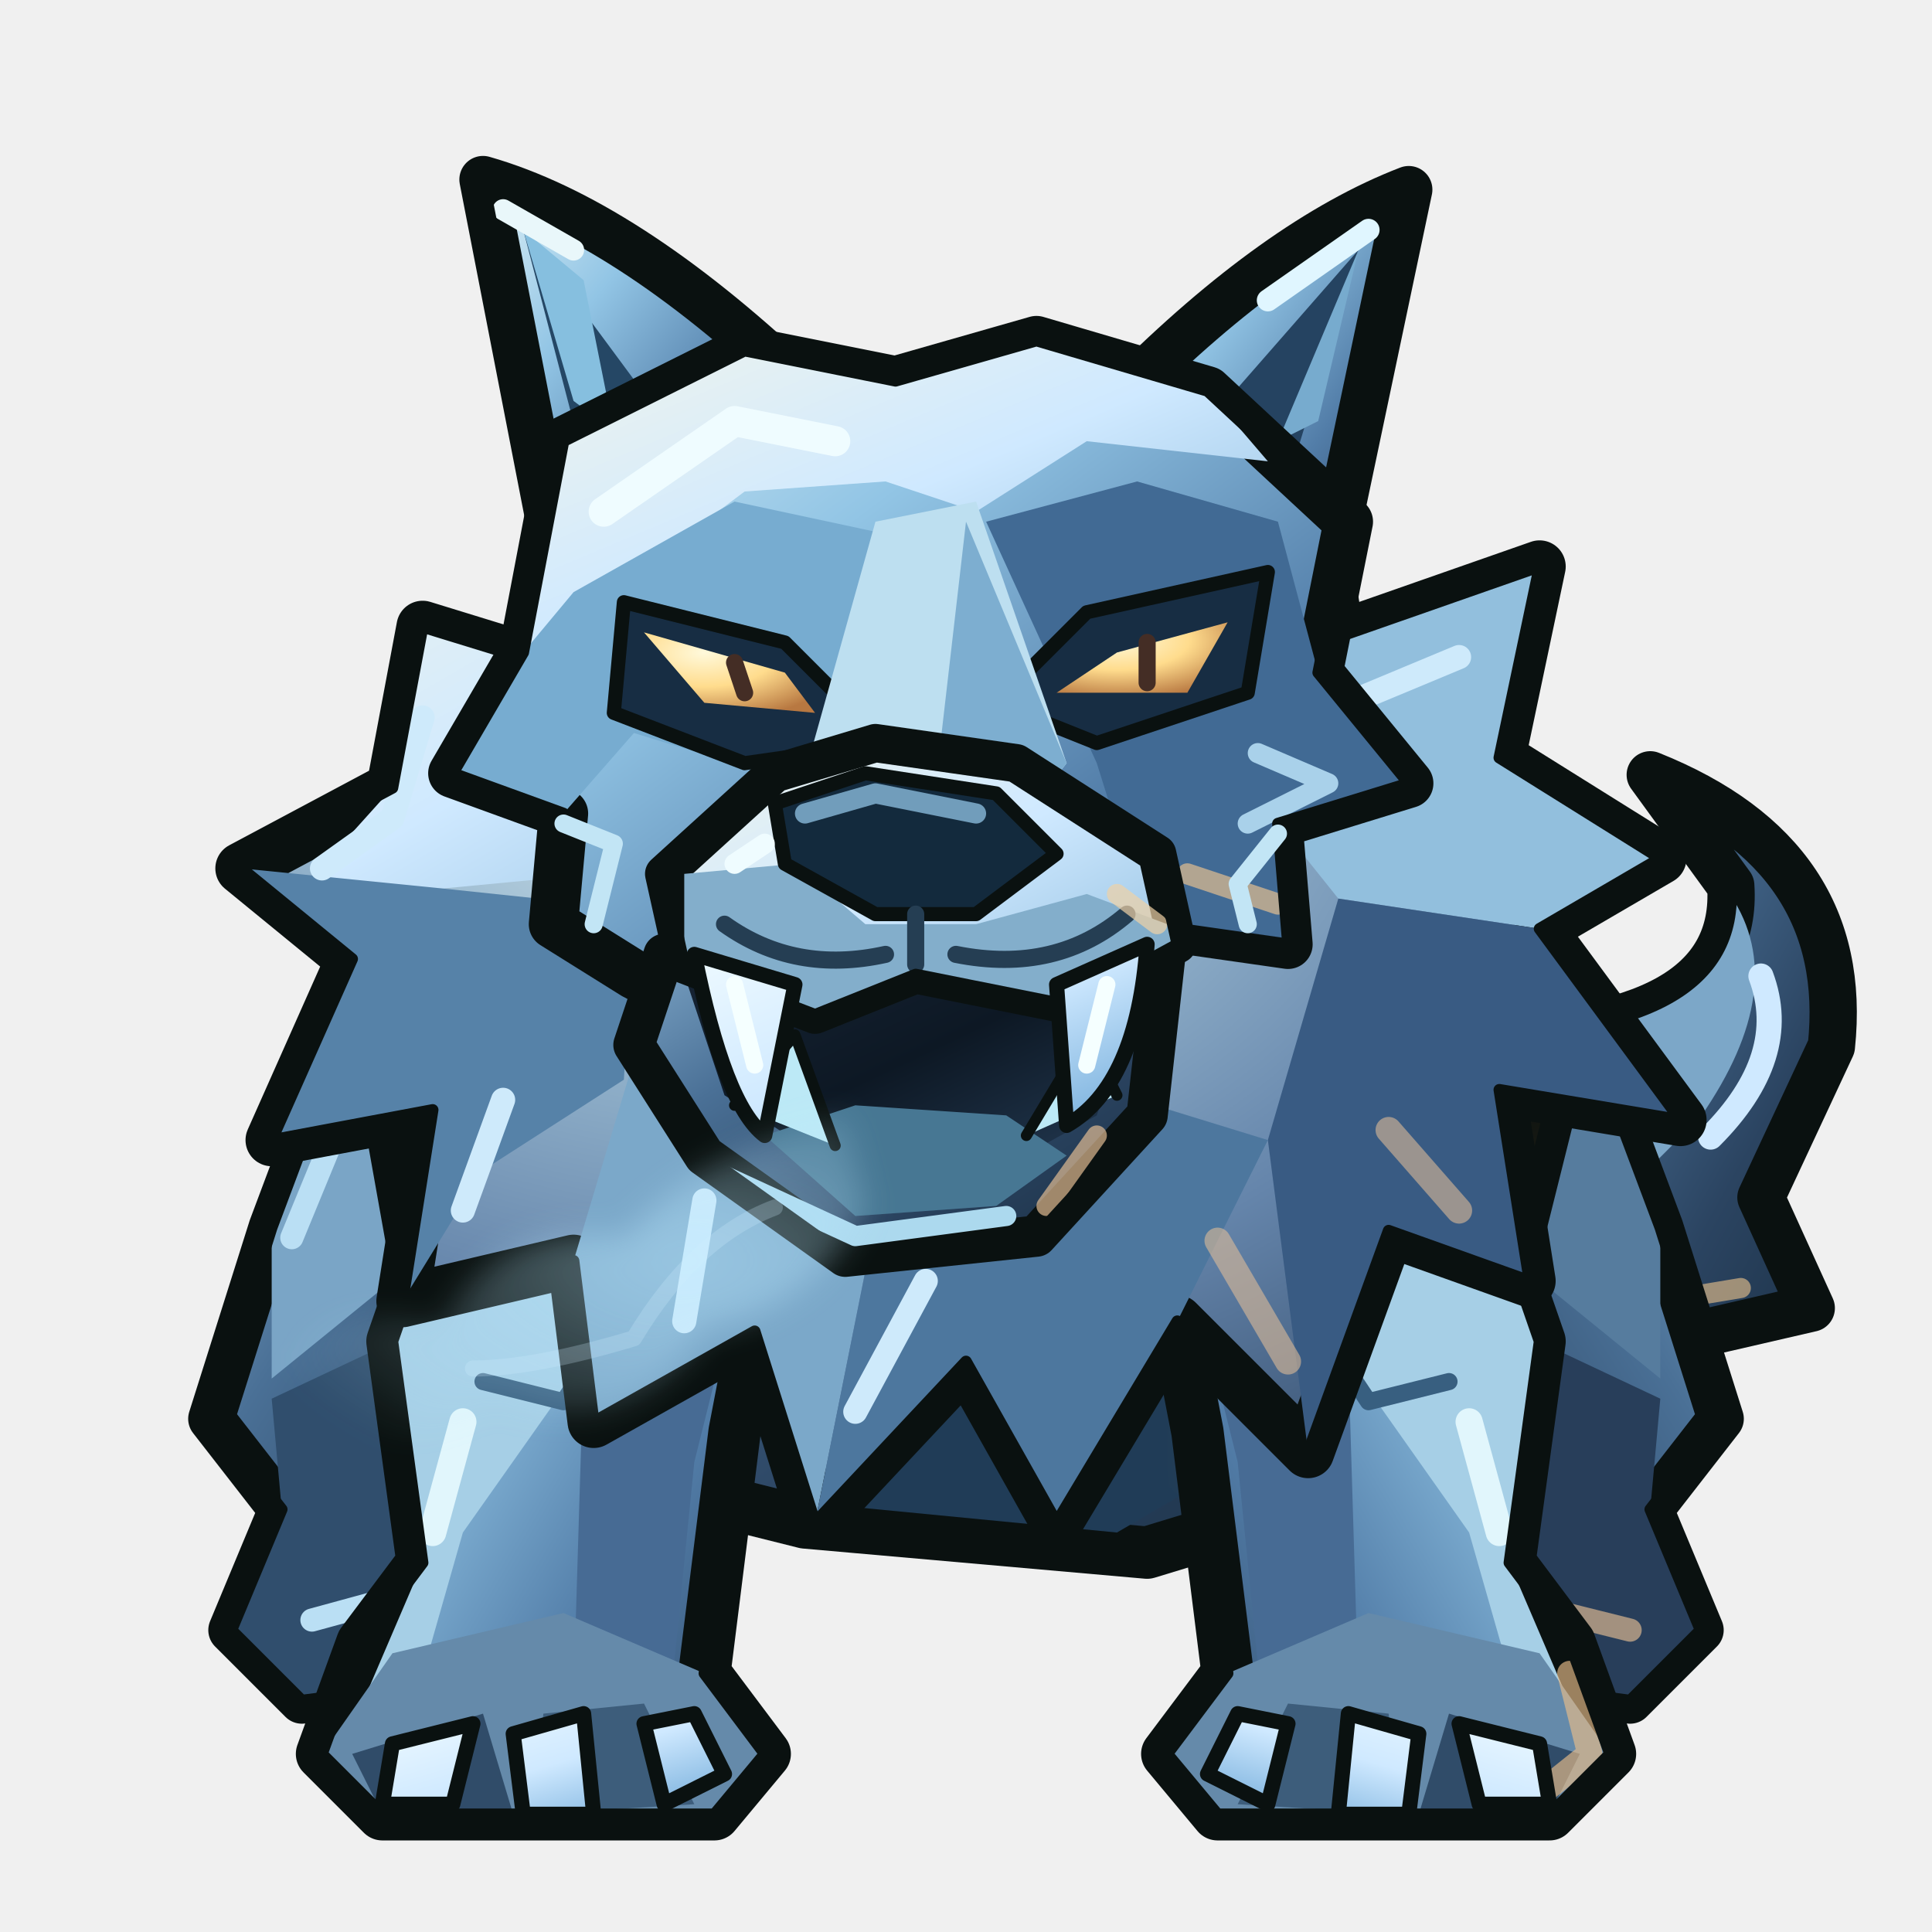
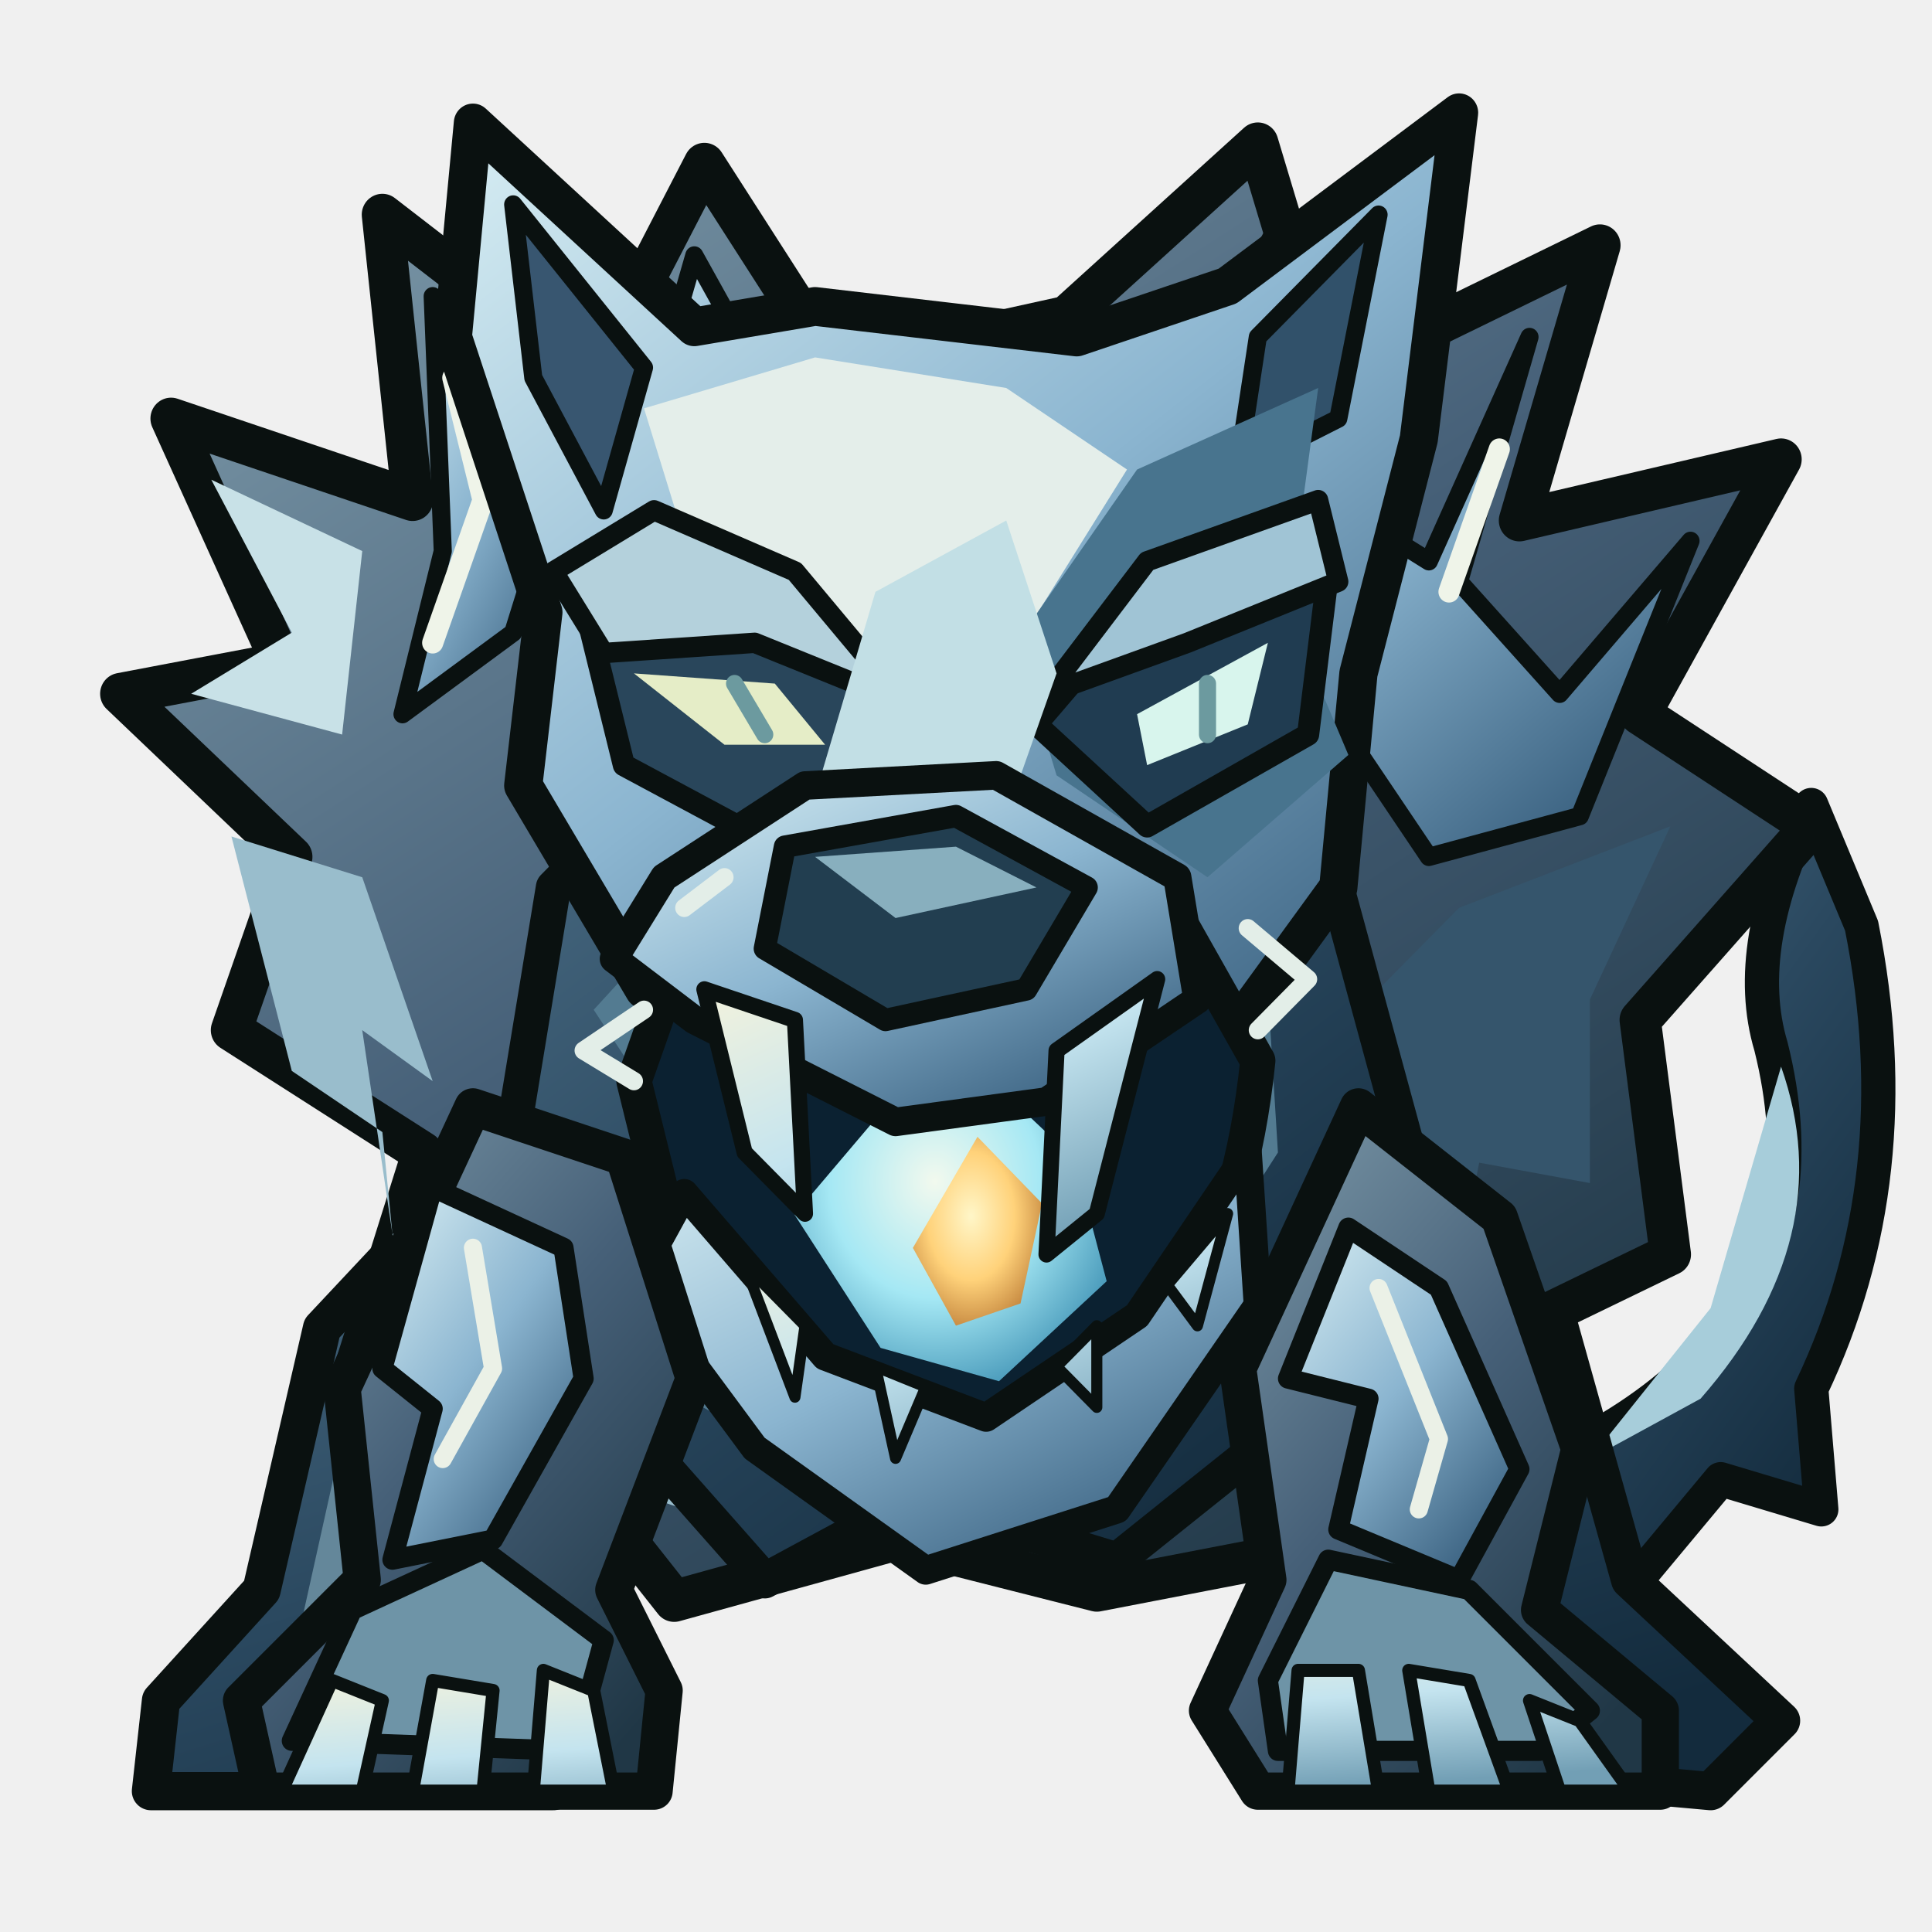
<svg xmlns="http://www.w3.org/2000/svg" viewBox="0 0 192 192" width="192" height="192">
  <defs>
-     <linearGradient id="boss-wintermaw-1-ice" x1="0" y1="0" x2="1" y2="1">
-       <stop offset="0" stop-color="#e0f2f7" />
-       <stop offset="0.333" stop-color="#92c5e5" />
-       <stop offset="0.667" stop-color="#527da8" />
-       <stop offset="1" stop-color="#2a415e" />
+     <linearGradient id="hl-wintermaw-1-ice" x1="0" y1="0" x2="0.75" y2="1">
+       <stop stop-color="#d9eff4" />
+       <stop offset=".52" stop-color="#8bb5d0" />
+       <stop offset="1" stop-color="#3a6180" />
    </linearGradient>
-     <linearGradient id="boss-wintermaw-1-deep-ice" x1="0" y1="0" x2="1" y2="1">
-       <stop offset="0" stop-color="#88b1d1" />
-       <stop offset="0.333" stop-color="#4a7096" />
-       <stop offset="0.667" stop-color="#2b4461" />
-       <stop offset="1" stop-color="#182d41" />
+     <linearGradient id="hl-wintermaw-1-fur" x1="0" y1="0" x2="0.75" y2="1">
+       <stop stop-color="#829fae" />
+       <stop offset=".52" stop-color="#466078" />
+       <stop offset="1" stop-color="#203746" />
    </linearGradient>
-     <radialGradient id="boss-wintermaw-1-fur" cx=".35" cy=".25" r=".85">
-       <stop offset="0" stop-color="#e1edf0" />
-       <stop offset="0.333" stop-color="#9bbbd1" />
-       <stop offset="0.667" stop-color="#6585ab" />
-       <stop offset="1" stop-color="#344d6c" />
+     <linearGradient id="hl-wintermaw-1-deep" x1="0" y1="0" x2="0.75" y2="1">
+       <stop stop-color="#4d6f87" />
+       <stop offset=".52" stop-color="#2a485f" />
+       <stop offset="1" stop-color="#132b3d" />
+     </linearGradient>
+     <linearGradient id="hl-wintermaw-1-tooth" x1="0" y1="0" x2="0.75" y2="1">
+       <stop stop-color="#f5f3dc" />
+       <stop offset=".52" stop-color="#c4e4ef" />
+       <stop offset="1" stop-color="#729fb5" />
+     </linearGradient>
+     <radialGradient id="hl-wintermaw-1-breath" cx=".45" cy=".42" r=".65">
+       <stop stop-color="#f2f9ee" />
+       <stop offset=".52" stop-color="#a5e8f4" />
+       <stop offset="1" stop-color="#4294b6" />
    </radialGradient>
-     <linearGradient id="boss-wintermaw-1-snow" x1="0" y1="0" x2="1" y2="1">
-       <stop offset="0" stop-color="#f0f4ec" />
-       <stop offset="0.5" stop-color="#cfe9ff" />
-       <stop offset="1" stop-color="#8ab9db" />
-     </linearGradient>
-     <linearGradient id="boss-wintermaw-1-maw" x1="0" y1="0" x2="1" y2="1">
-       <stop offset="0" stop-color="#172536" />
-       <stop offset="0.5" stop-color="#0d1824" />
-       <stop offset="1" stop-color="#253c56" />
-     </linearGradient>
-     <linearGradient id="boss-wintermaw-1-fang" x1="0" y1="0" x2="1" y2="1">
-       <stop offset="0" stop-color="#effaff" />
-       <stop offset="0.5" stop-color="#cfe9ff" />
-       <stop offset="1" stop-color="#6aa6d6" />
-     </linearGradient>
-     <radialGradient id="boss-wintermaw-1-eye" cx=".35" cy=".25" r=".85">
-       <stop offset="0" stop-color="#fff9db" />
-       <stop offset="0.5" stop-color="#ffdc8d" />
-       <stop offset="1" stop-color="#b87841" />
+     <radialGradient id="hl-wintermaw-1-light" cx=".45" cy=".42" r=".65">
+       <stop stop-color="#fff6c8" />
+       <stop offset=".52" stop-color="#ffd27a" />
+       <stop offset="1" stop-color="#bd7d37" />
    </radialGradient>
-     <radialGradient id="boss-wintermaw-1-lamp" cx=".8" cy=".8" r=".65">
-       <stop stop-color="#ffb547" stop-opacity=".3" />
-       <stop offset="1" stop-color="#ffb547" stop-opacity="0" />
-     </radialGradient>
-     <radialGradient id="boss-wintermaw-1-breath" cx=".7" cy=".45" r=".75">
-       <stop stop-color="#bceaff" stop-opacity=".44" />
-       <stop offset="1" stop-color="#bceaff" stop-opacity="0" />
-     </radialGradient>
-     <filter id="boss-wintermaw-1-mist" x="-32" y="-32" width="256" height="256" filterUnits="userSpaceOnUse">
-       <feGaussianBlur stdDeviation="1.5" />
-     </filter>
-     <clipPath id="boss-wintermaw-1-clip-0">
-       <path d="M145 103 Q173 103 172 88 L164 77 Q184 85 182 104 L175 119 L180 130 L167 133 L160 144 L145 137 L145 124Z" fill="#fff" />
-     </clipPath>
-     <clipPath id="boss-wintermaw-1-clip-1">
-       <path d="M27 122 L36 98 L61 98 L66 130 L59 153 L53 166 L30 169 L23 162 L28 150 L21 141Z" fill="#fff" />
-     </clipPath>
-     <clipPath id="boss-wintermaw-1-clip-2">
-       <path d="M27 122 L36 98 L61 98 L66 130 L59 153 L53 166 L30 169 L23 162 L28 150 L21 141Z" fill="#fff" />
-     </clipPath>
-     <clipPath id="boss-wintermaw-1-clip-3">
-       <path d="M37 100 L41 83 L59 73 L73 67 L103 65 L126 70 L146 83 L155 105 L149 129 L137 146 L114 153 L80 150 L56 144 L42 128Z" fill="#fff" />
-     </clipPath>
-     <clipPath id="boss-wintermaw-1-clip-4">
-       <path d="M48 107 L66 101 L78 116 L73 142 L70 166 L76 174 L71 180 L38 180 L32 174 L36 163 L42 155 L39 133Z" fill="#fff" />
-     </clipPath>
-     <clipPath id="boss-wintermaw-1-clip-5">
-       <path d="M48 107 L66 101 L78 116 L73 142 L70 166 L76 174 L71 180 L38 180 L32 174 L36 163 L42 155 L39 133Z" fill="#fff" />
-     </clipPath>
-     <clipPath id="boss-wintermaw-1-clip-6">
-       <path d="M42 61 L55 65 L58 47 L76 58 L91 48 L111 54 L130 43 L133 62 L153 55 L149 74 L165 84 L153 91 L167 110 L149 107 L152 126 L138 121 L130 143 L117 130 L105 150 L96 134 L81 150 L75 131 L59 140 L57 124 L40 128 L43 109 L27 112 L35 94 L24 85 L39 77Z" fill="#fff" />
-     </clipPath>
-     <clipPath id="boss-wintermaw-1-clip-7">
-       <path d="M55 53 L48 17 Q62 21 79 37 L75 55Z" fill="#fff" />
-     </clipPath>
-     <clipPath id="boss-wintermaw-1-clip-8">
-       <path d="M112 38 Q127 23 140 18 L132 56 L114 53Z" fill="#fff" />
-     </clipPath>
-     <clipPath id="boss-wintermaw-1-clip-9">
-       <path d="M56 43 L74 34 L89 37 L103 33 L120 38 L134 51 L131 66 L140 77 L127 81 L128 93 L114 91 L108 103 L78 104 L63 96 L55 91 L56 80 L45 76 L52 64Z" fill="#fff" />
-     </clipPath>
-     <clipPath id="boss-wintermaw-1-clip-10">
-       <path d="M66 92 Q86 85 116 90 L114 108 L103 120 L84 122 L70 112 L63 101Z" fill="#fff" />
-     </clipPath>
-     <clipPath id="boss-wintermaw-1-clip-11">
-       <path d="M77 76 L87 73 L101 75 L115 84 L117 93 L106 99 L91 96 L81 100 L68 95 L66 86Z" fill="#fff" />
-     </clipPath>
  </defs>
-   <g transform="rotate(0 96 150)">
-     <path d="M145 103 Q173 103 172 88 L164 77 Q184 85 182 104 L175 119 L180 130 L167 133 L160 144 L145 137 L145 124Z" fill="url(#boss-wintermaw-1-deep-ice)" stroke="#0a1110" stroke-width="4.7" stroke-linejoin="round" stroke-linecap="round" />
-     <g clip-path="url(#boss-wintermaw-1-clip-0)">
-       <path d="M172 89 Q178 98 169 111 L162 118 L166 126 L157 130 L151 123 L151 112Z" fill="#7ca7c8" />
-       <path d="M175 97 Q178 105 170 113" fill="none" stroke="#cfe9ff" stroke-width="2.5" stroke-linejoin="round" stroke-linecap="round" />
-       <path d="M173 128 L167 129 L161 139" fill="none" stroke="#e1bb89" stroke-width="2" stroke-linejoin="round" stroke-linecap="round" opacity=".65" />
+   <g stroke-linejoin="round" stroke-linecap="round">
+     <g transform="rotate(0 151 139)">
+       <path d="M144 149 Q184 136 176 104 Q173 94 180 80 L185 92 Q190 117 180 138 L181 150 171 147 161 159Z" fill="url(#hl-wintermaw-1-deep)" stroke="#0a1110" stroke-width="3.4" />
+       <path d="M177 106 Q183 123 169 139 L158 145 170 130Z" fill="#a7cdda" stroke="none" stroke-width="3" />
    </g>
-     <path d="M145 103 Q173 103 172 88 L164 77 Q184 85 182 104 L175 119 L180 130 L167 133 L160 144 L145 137 L145 124Z" fill="none" stroke="#0a1110" stroke-width="1.15" stroke-linejoin="round" stroke-linecap="round" />
-     <path d="M27 122 L36 98 L61 98 L66 130 L59 153 L53 166 L30 169 L23 162 L28 150 L21 141Z" fill="url(#boss-wintermaw-1-deep-ice)" stroke="#0a1110" stroke-width="4.6" stroke-linejoin="round" stroke-linecap="round" />
-     <g clip-path="url(#boss-wintermaw-1-clip-1)">
-       <path d="M27 122 L36 101 L48 104 L43 124 L27 137Z" fill="#7aa5c6" />
-       <path d="M27 139 L44 131 L58 140 L50 156 L53 166 L30 169 L23 162 L28 150Z" fill="#304e6d" />
-       <path d="M29 123 L36 106 M31 161 L42 158" fill="none" stroke="#badff4" stroke-width="2.3" stroke-linejoin="round" stroke-linecap="round" />
+     <path d="M47 116 32 132 26 158 16 169 15 178 55 178 61 167 60 140 126 137 136 161 137 175 170 178 177 171 162 157 155 132 141 112Z" fill="url(#hl-wintermaw-1-deep)" stroke="#0a1110" stroke-width="3.8" />
+     <path d="M34 143 44 132 48 148 41 167 24 174 30 161Z" fill="#64879a" stroke="none" stroke-width="3" />
+     <path d="M142 144 149 146 154 163 166 173 145 170Z" fill="#607f91" stroke="none" stroke-width="3" />
+     <g transform="translate(96 151) scale(1 1.013) translate(-96 -151)">
+       <path d="M42 115 23 103 29 86 12 70 28 67 17 43 41 51 38 23 59 39 70 18 83 38 106 33 125 16 132 39 159 26 151 53 177 47 163 72 180 83 163 102 166 125 143 136 130 154 109 158 89 153 67 159 51 139 35 137Z" fill="url(#hl-wintermaw-1-fur)" stroke="#0a1110" stroke-width="4.1" />
+       <path d="M21 49 36 56 34 74 19 70 29 64Z" fill="#c8e1e7" stroke="none" stroke-width="3" />
+       <path d="M43 31 57 45 51 64 40 72 44 56Z" fill="url(#hl-wintermaw-1-ice)" stroke="#0a1110" stroke-width="1.8" />
+       <path d="M69 27 78 43 73 58 62 51Z" fill="url(#hl-wintermaw-1-ice)" stroke="#0a1110" stroke-width="1.8" />
+       <path d="M127 24 129 49 142 57 152 35 145 59 155 70 168 55 157 82 142 86 127 64 113 50Z" fill="url(#hl-wintermaw-1-ice)" stroke="#0a1110" stroke-width="1.8" />
+       <path d="M23 84 36 88 43 108 36 103 39 123 54 116 65 140 79 143 74 152 59 147 50 131 40 133 38 113 29 107Z" fill="#99bdcc" stroke="none" stroke-width="3" />
+       <path d="M145 91 166 83 158 100 158 118 147 116 143 136 131 145 124 140 134 121 129 107Z" fill="#35556c" stroke="none" stroke-width="3" />
+       <path d="M45 39 48 51 43 65M70 33 68 48M129 33 126 47M149 46 144 60" fill="none" stroke="#eff4e9" stroke-width="2.1" />
+       <path d="M55 89 73 71 107 69 132 86 140 115 130 140 111 155 91 149 76 157 59 138 51 113Z" fill="url(#hl-wintermaw-1-deep)" stroke="#0a1110" stroke-width="3.5" />
+       <path d="M59 101 71 119 68 139 81 146 86 136 98 143 114 135 127 115 126 99 117 89 72 87Z" fill="#537b91" stroke="none" stroke-width="3" />
+       <path d="M54 62 45 35 47 14 69 34 81 32 107 35 122 30 145 13 141 45 135 68 133 89 119 108 87 116 64 99 52 79Z" fill="url(#hl-wintermaw-1-ice)" stroke="#0a1110" stroke-width="3.8" />
+       <path d="M51 22 64 38 60 52 53 39Z" fill="#385670" stroke="#0a1110" stroke-width="1.8" />
+       <path d="M137 23 133 43 123 48 125 35Z" fill="#31516a" stroke="#0a1110" stroke-width="1.8" />
+       <path d="M64 42 81 37 100 40 112 48 100 67 81 66 69 58Z" fill="#e4eeea" stroke="none" stroke-width="3" />
+       <path d="M113 48 131 40 128 62 134 76 120 88 105 78 101 65Z" fill="#48748e" stroke="none" stroke-width="3" />
+       <path d="M58 61 78 59 91 76 79 86 62 77Z" fill="#29465b" stroke="#0a1110" stroke-width="2.2" />
+       <path d="M103 73 116 58 132 58 130 74 114 83Z" fill="#203c51" stroke="#0a1110" stroke-width="2.2" />
+       <path d="M63 68 77 69 82 75 72 75Z" fill="#e5edc7" stroke="none" stroke-width="3" />
+       <path d="M113 72 126 65 124 73 114 77Z" fill="#d8f5ed" stroke="none" stroke-width="3" />
+       <path d="M73 69 76 74M120 69 120 74" fill="none" stroke="#6c9a9f" stroke-width="1.7" />
+       <path d="M55 58 65 52 79 58 90 71 75 65 60 66Z" fill="#b4d1dc" stroke="#0a1110" stroke-width="2" />
+       <path d="M104 70 114 57 131 51 133 59 118 65Z" fill="#a0c4d5" stroke="#0a1110" stroke-width="2" />
+       <path d="M87 60 100 53 105 68 100 82 87 87 81 80Z" fill="#c2dfe5" stroke="none" stroke-width="3" />
+       <path d="M68 94 91 85 117 92 125 106 Q122 135 102 145 L86 145 67 124 63 108Z" fill="#0b2131" stroke="#0a1110" stroke-width="3.5" />
+       <g transform="translate(95 120) scale(1.07 1.09) translate(-95 -120)">
+         <path d="M94 105 106 116 109 127 99 136 88 133 80 121Z" fill="url(#hl-wintermaw-1-breath)" stroke="none" stroke-width="3" />
+         <path d="M97 114 103 120 101 129 95 131 91 124Z" fill="url(#hl-wintermaw-1-light)" stroke="none" stroke-width="3" />
+       </g>
+       <path d="M68 119 82 135 98 141 113 131 124 115 125 130 111 150 92 156 75 144 63 128Z" fill="url(#hl-wintermaw-1-ice)" stroke="#0a1110" stroke-width="2.8" />
+       <path d="M74 126 80 132 79 139ZM87 136 92 138 89 145ZM105 136 109 132 109 140ZM116 128 122 121 119 132Z" fill="url(#hl-wintermaw-1-tooth)" stroke="#0a1110" stroke-width="1.1" />
+       <path d="M66 88 80 79 99 78 117 88 119 100 104 110 89 112 69 102 61 96Z" fill="url(#hl-wintermaw-1-ice)" stroke="#0a1110" stroke-width="2.8" />
+       <path d="M78 85 95 82 108 89 102 99 88 102 76 95Z" fill="#223e50" stroke="#0a1110" stroke-width="2.2" />
+       <path d="M81 86 95 85 103 89 89 92Z" fill="#88afbe" stroke="none" stroke-width="3" />
+       <path d="M70 99 79 102 80 121 74 115ZM105 105 115 98 109 121 104 125Z" fill="url(#hl-wintermaw-1-tooth)" stroke="#0a1110" stroke-width="1.6" />
+       <path d="M68 91 72 88M64 101 58 105 63 108M124 93 130 98 125 103" fill="none" stroke="#e3eee8" stroke-width="1.8" />
    </g>
-     <path d="M27 122 L36 98 L61 98 L66 130 L59 153 L53 166 L30 169 L23 162 L28 150 L21 141Z" fill="none" stroke="#0a1110" stroke-width="1.15" stroke-linejoin="round" stroke-linecap="round" />
-     <g transform="translate(192 0) scale(-1 1)">
-       <path d="M27 122 L36 98 L61 98 L66 130 L59 153 L53 166 L30 169 L23 162 L28 150 L21 141Z" fill="url(#boss-wintermaw-1-deep-ice)" stroke="#0a1110" stroke-width="4.6" stroke-linejoin="round" stroke-linecap="round" />
-       <g clip-path="url(#boss-wintermaw-1-clip-2)">
-         <path d="M27 122 L36 101 L48 104 L43 124 L27 137Z" fill="#567c9e" />
-         <path d="M27 139 L44 131 L58 140 L50 156 L53 166 L30 169 L23 162 L28 150Z" fill="#283e5a" />
-         <path d="M30 162 L42 159" fill="none" stroke="#d7b58e" stroke-width="2.3" stroke-linejoin="round" stroke-linecap="round" opacity=".7" />
-       </g>
-       <path d="M27 122 L36 98 L61 98 L66 130 L59 153 L53 166 L30 169 L23 162 L28 150 L21 141Z" fill="none" stroke="#0a1110" stroke-width="1.15" stroke-linejoin="round" stroke-linecap="round" />
-     </g>
+     <path d="M47 110 62 115 69 137 61 158 66 168 65 178 26 178 24 169 36 157 34 138Z" fill="url(#hl-wintermaw-1-fur)" stroke="#0a1110" stroke-width="3.7" />
+     <path d="M135 110 149 121 157 144 153 160 165 170 165 178 125 178 120 170 126 157 123 136Z" fill="url(#hl-wintermaw-1-fur)" stroke="#0a1110" stroke-width="3.7" />
+     <path d="M43 118 56 124 58 137 49 153 39 155 43 140 38 136Z" fill="url(#hl-wintermaw-1-ice)" stroke="#0a1110" stroke-width="2" />
+     <path d="M134 122 143 128 151 146 145 157 133 152 136 139 128 137Z" fill="url(#hl-wintermaw-1-ice)" stroke="#0a1110" stroke-width="2" />
+     <path d="M35 160 48 154 60 163 57 174 29 173Z" fill="#6e94a7" stroke="#0a1110" stroke-width="2" />
+     <path d="M132 155 146 158 158 170 153 174 127 174 126 167Z" fill="#6e94a7" stroke="#0a1110" stroke-width="2" />
+     <path d="M33 167 38 169 36 178 28 178ZM43 167 49 168 48 178 41 178ZM54 166 59 168 61 178 53 178ZM129 166 135 166 137 178 128 178ZM140 166 146 167 150 178 142 178ZM152 169 157 171 162 178 155 178Z" fill="url(#hl-wintermaw-1-tooth)" stroke="#0a1110" stroke-width="1.3" />
+     <path d="M47 124 49 136 44 145M137 128 143 143 141 150" fill="none" stroke="#ebf1e7" stroke-width="1.8" />
  </g>
-   <g transform="translate(0 1.3) rotate(0 96 148)">
-     <path d="M37 100 L41 83 L59 73 L73 67 L103 65 L126 70 L146 83 L155 105 L149 129 L137 146 L114 153 L80 150 L56 144 L42 128Z" fill="url(#boss-wintermaw-1-deep-ice)" stroke="#0a1110" stroke-width="5.2" stroke-linejoin="round" stroke-linecap="round" />
-     <g clip-path="url(#boss-wintermaw-1-clip-3)">
-       <path d="M43 92 Q63 68 94 71 L121 77 L132 92 L117 107 L80 109 L54 100Z" fill="#8eb8d5" />
-       <path d="M49 103 L72 114 L75 137 L57 143 L42 128Z" fill="#456a90" />
-       <path d="M87 112 L109 108 L127 115 L123 144 L111 151 L80 148Z" fill="#203c57" />
-       <path d="M45 93 L59 81 L75 75" fill="none" stroke="#d2effb" stroke-width="3.3" stroke-linejoin="round" stroke-linecap="round" />
-       <path d="M147 112 L142 131 L130 143" fill="none" stroke="#e6bd8c" stroke-width="3" stroke-linejoin="round" stroke-linecap="round" opacity=".65" />
-       <ellipse cx="138" cy="126" rx="32" ry="28" fill="url(#boss-wintermaw-1-lamp)" />
-     </g>
-     <path d="M37 100 L41 83 L59 73 L73 67 L103 65 L126 70 L146 83 L155 105 L149 129 L137 146 L114 153 L80 150 L56 144 L42 128Z" fill="none" stroke="#0a1110" stroke-width="1.15" stroke-linejoin="round" stroke-linecap="round" />
-     <g transform="translate(0 -1)">
-       <path d="M48 107 L66 101 L78 116 L73 142 L70 166 L76 174 L71 180 L38 180 L32 174 L36 163 L42 155 L39 133Z" fill="url(#boss-wintermaw-1-ice)" stroke="#0a1110" stroke-width="5.2" stroke-linejoin="round" stroke-linecap="round" />
-       <g clip-path="url(#boss-wintermaw-1-clip-4)">
-         <path d="M48 107 L61 108 L58 135 L46 152 L42 166 L36 169 L42 155 L39 133Z" fill="#a6cfe6" />
-         <path d="M61 108 L76 117 L69 145 L67 165 L57 168 L58 135Z" fill="#476b94" />
-         <path d="M39 164 L56 160 L70 166 L76 174 L71 180 L38 180 L32 174Z" fill="#658aaa" />
-         <path d="M35 174 L48 170 L51 180 L38 180Z" fill="#304c69" />
-         <path d="M54 170 L64 169 L69 179 L53 180Z" fill="#3d5d7b" />
-         <path d="M45 126 L50 115 L57 112 M43 152 L46 141" fill="none" stroke="#e1f6fc" stroke-width="2.7" stroke-linejoin="round" stroke-linecap="round" />
-         <path d="M48 137 L56 139 L62 130" fill="none" stroke="#385f80" stroke-width="1.7" stroke-linejoin="round" stroke-linecap="round" />
-       </g>
-       <path d="M48 107 L66 101 L78 116 L73 142 L70 166 L76 174 L71 180 L38 180 L32 174 L36 163 L42 155 L39 133Z" fill="none" stroke="#0a1110" stroke-width="1.15" stroke-linejoin="round" stroke-linecap="round" />
-       <path d="M39 173 L38 179 L45 179 L47 171Z M51 172 L52 180 L59 180 L58 170Z M64 171 L66 179 L72 176 L69 170Z" fill="url(#boss-wintermaw-1-fang)" stroke="#0a1110" stroke-width="1.5" stroke-linejoin="round" stroke-linecap="round" />
-     </g>
-     <g transform="translate(192 0) scale(-1 1) translate(0 -1)">
-       <path d="M48 107 L66 101 L78 116 L73 142 L70 166 L76 174 L71 180 L38 180 L32 174 L36 163 L42 155 L39 133Z" fill="url(#boss-wintermaw-1-ice)" stroke="#0a1110" stroke-width="5.2" stroke-linejoin="round" stroke-linecap="round" />
-       <g clip-path="url(#boss-wintermaw-1-clip-5)">
-         <path d="M48 107 L61 108 L58 135 L46 152 L42 166 L36 169 L42 155 L39 133Z" fill="#a6cfe6" />
-         <path d="M61 108 L76 117 L69 145 L67 165 L57 168 L58 135Z" fill="#476b94" />
-         <path d="M39 164 L56 160 L70 166 L76 174 L71 180 L38 180 L32 174Z" fill="#658aaa" />
-         <path d="M35 174 L48 170 L51 180 L38 180Z" fill="#304c69" />
-         <path d="M54 170 L64 169 L69 179 L53 180Z" fill="#3d5d7b" />
-         <path d="M45 126 L50 115 L57 112 M43 152 L46 141" fill="none" stroke="#e1f6fc" stroke-width="2.7" stroke-linejoin="round" stroke-linecap="round" />
-         <path d="M48 137 L56 139 L62 130" fill="none" stroke="#385f80" stroke-width="1.7" stroke-linejoin="round" stroke-linecap="round" />
-         <path d="M36 166 L34 174 L39 178" fill="none" stroke="#e9bd89" stroke-width="2.5" stroke-linejoin="round" stroke-linecap="round" opacity=".65" />
-       </g>
-       <path d="M48 107 L66 101 L78 116 L73 142 L70 166 L76 174 L71 180 L38 180 L32 174 L36 163 L42 155 L39 133Z" fill="none" stroke="#0a1110" stroke-width="1.15" stroke-linejoin="round" stroke-linecap="round" />
-       <path d="M39 173 L38 179 L45 179 L47 171Z M51 172 L52 180 L59 180 L58 170Z M64 171 L66 179 L72 176 L69 170Z" fill="url(#boss-wintermaw-1-fang)" stroke="#0a1110" stroke-width="1.5" stroke-linejoin="round" stroke-linecap="round" />
-     </g>
-     <path d="M42 61 L55 65 L58 47 L76 58 L91 48 L111 54 L130 43 L133 62 L153 55 L149 74 L165 84 L153 91 L167 110 L149 107 L152 126 L138 121 L130 143 L117 130 L105 150 L96 134 L81 150 L75 131 L59 140 L57 124 L40 128 L43 109 L27 112 L35 94 L24 85 L39 77Z" fill="url(#boss-wintermaw-1-fur)" stroke="#0a1110" stroke-width="5.2" stroke-linejoin="round" stroke-linecap="round" />
-     <g clip-path="url(#boss-wintermaw-1-clip-6)">
-       <path d="M42 61 L55 65 L58 47 L76 58 L91 48 L99 62 L78 71 L65 85 L44 87 L30 87 L39 77Z" fill="url(#boss-wintermaw-1-snow)" />
-       <path d="M111 54 L130 43 L133 62 L153 55 L149 74 L165 84 L153 91 L133 88 L121 73Z" fill="#92bfdd" />
-       <path d="M44 87 L63 89 L62 106 L48 115 L40 128 L43 109 L27 112 L35 94 L24 85Z" fill="#5682a8" />
-       <path d="M133 88 L153 91 L167 110 L149 107 L152 126 L138 121 L130 143 L126 112Z" fill="#395b83" />
-       <path d="M63 104 L79 111 L87 120 L81 150 L75 131 L59 140 L57 124Z" fill="#7ba8c9" />
-       <path d="M96 111 L113 108 L126 112 L117 130 L105 150 L96 134 L81 150 L87 120Z" fill="#4d779e" />
-       <path d="M42 70 L39 80 L32 85 M58 56 L63 70 M133 69 L145 64 M50 108 L46 119 M70 118 L68 130 M92 126 L85 139" fill="none" stroke="#ceeafb" stroke-width="2.4" stroke-linejoin="round" stroke-linecap="round" />
-       <path d="M138 111 L145 119 M121 122 L128 134" fill="none" stroke="#e1bd97" stroke-width="2.6" stroke-linejoin="round" stroke-linecap="round" opacity=".58" />
-     </g>
-     <path d="M42 61 L55 65 L58 47 L76 58 L91 48 L111 54 L130 43 L133 62 L153 55 L149 74 L165 84 L153 91 L167 110 L149 107 L152 126 L138 121 L130 143 L117 130 L105 150 L96 134 L81 150 L75 131 L59 140 L57 124 L40 128 L43 109 L27 112 L35 94 L24 85 L39 77Z" fill="none" stroke="#0a1110" stroke-width="1.15" stroke-linejoin="round" stroke-linecap="round" />
-   </g>
-   <g transform="translate(0 0.845) rotate(0 96 108)">
-     <path d="M55 53 L48 17 Q62 21 79 37 L75 55Z" fill="url(#boss-wintermaw-1-ice)" stroke="#0a1110" stroke-width="4.7" stroke-linejoin="round" stroke-linecap="round" />
-     <g clip-path="url(#boss-wintermaw-1-clip-7)">
-       <path d="M52 22 L58 45 L69 45Z" fill="#254765" />
-       <path d="M52 22 L58 27 L61 42 L57 39Z" fill="#86bfdf" />
-       <path d="M50 20 L57 24" fill="none" stroke="#e9f7fa" stroke-width="2.1" stroke-linejoin="round" stroke-linecap="round" />
-     </g>
-     <path d="M55 53 L48 17 Q62 21 79 37 L75 55Z" fill="none" stroke="#0a1110" stroke-width="1.15" stroke-linejoin="round" stroke-linecap="round" />
-     <path d="M112 38 Q127 23 140 18 L132 56 L114 53Z" fill="url(#boss-wintermaw-1-ice)" stroke="#0a1110" stroke-width="4.7" stroke-linejoin="round" stroke-linecap="round" />
-     <g clip-path="url(#boss-wintermaw-1-clip-8)">
-       <path d="M135 24 L121 40 L128 47Z" fill="#254361" />
-       <path d="M135 24 L131 41 L127 43Z" fill="#77abce" />
-       <path d="M136 22 L126 29" fill="none" stroke="#e0f6ff" stroke-width="2.2" stroke-linejoin="round" stroke-linecap="round" />
-     </g>
-     <path d="M112 38 Q127 23 140 18 L132 56 L114 53Z" fill="none" stroke="#0a1110" stroke-width="1.15" stroke-linejoin="round" stroke-linecap="round" />
-     <path d="M56 43 L74 34 L89 37 L103 33 L120 38 L134 51 L131 66 L140 77 L127 81 L128 93 L114 91 L108 103 L78 104 L63 96 L55 91 L56 80 L45 76 L52 64Z" fill="url(#boss-wintermaw-1-ice)" stroke="#0a1110" stroke-width="4.9" stroke-linejoin="round" stroke-linecap="round" />
-     <g clip-path="url(#boss-wintermaw-1-clip-9)">
-       <path d="M56 43 L74 34 L89 37 L103 33 L120 38 L126 45 L108 43 L97 50 L88 47 L74 48 L62 57 L52 64Z" fill="url(#boss-wintermaw-1-snow)" />
-       <path d="M57 58 L73 49 L87 52 L90 69 L76 76 L63 72 L56 80 L45 76 L52 64Z" fill="#77acd0" />
-       <path d="M98 51 L113 47 L127 51 L131 66 L140 77 L127 81 L128 93 L114 91 L109 75Z" fill="#416a94" />
-       <path d="M62 59 L78 63 L88 73 L74 75 L61 70Z" fill="#172d43" stroke="#0a1110" stroke-width="1.4" stroke-linejoin="round" stroke-linecap="round" />
-       <path d="M99 69 L108 60 L126 56 L124 68 L109 73Z" fill="#172d43" stroke="#0a1110" stroke-width="1.4" stroke-linejoin="round" stroke-linecap="round" />
-       <path d="M64 62 L78 66 L81 70 L70 69Z" fill="url(#boss-wintermaw-1-eye)" />
-       <path d="M105 68 L111 64 L122 61 L118 68Z" fill="url(#boss-wintermaw-1-eye)" />
-       <path d="M73 65 L74 68 M114 63 L114 67" fill="none" stroke="#442d25" stroke-width="1.7" stroke-linejoin="round" stroke-linecap="round" />
-       <path d="M87 51 L97 49 L106 75 L99 84 L85 82 L80 76Z" fill="#bddff0" />
-       <path d="M96 51 L106 75 L99 84 L93 77Z" fill="#7daed0" />
-       <path d="M60 50 L73 41 L83 43" fill="none" stroke="#effcff" stroke-width="3" stroke-linejoin="round" stroke-linecap="round" />
-       <path d="M125 74 L132 77 L124 81" fill="none" stroke="#a9d1ea" stroke-width="2" stroke-linejoin="round" stroke-linecap="round" />
-       <path d="M127 89 L118 86" fill="none" stroke="#e3bd90" stroke-width="2.1" stroke-linejoin="round" stroke-linecap="round" opacity=".7" />
-     </g>
-     <path d="M56 43 L74 34 L89 37 L103 33 L120 38 L134 51 L131 66 L140 77 L127 81 L128 93 L114 91 L108 103 L78 104 L63 96 L55 91 L56 80 L45 76 L52 64Z" fill="none" stroke="#0a1110" stroke-width="1.15" stroke-linejoin="round" stroke-linecap="round" />
-     <g transform="translate(0 2)">
-       <path d="M66 92 Q86 85 116 90 L114 108 L103 120 L84 122 L70 112 L63 101Z" fill="url(#boss-wintermaw-1-deep-ice)" stroke="#0a1110" stroke-width="4.1" stroke-linejoin="round" stroke-linecap="round" />
-       <g clip-path="url(#boss-wintermaw-1-clip-10)">
-         <path d="M68 94 Q91 89 114 93 L109 108 L100 113 L83 113 L72 106Z" fill="url(#boss-wintermaw-1-maw)" />
-         <path d="M76 110 L85 107 L100 108 L106 112 L99 117 L85 118Z" fill="#477793" />
-         <path d="M73 107 L79 100 L83 111 M102 110 L108 100 L111 106" fill="#bce9f6" stroke="#0a1110" stroke-width="1.1" stroke-linejoin="round" stroke-linecap="round" />
-         <path d="M72 114 L85 120 L100 118" fill="none" stroke="#acd9ee" stroke-width="2" stroke-linejoin="round" stroke-linecap="round" />
-         <path d="M109 110 L104 117" fill="none" stroke="#dfba92" stroke-width="2" stroke-linejoin="round" stroke-linecap="round" opacity=".7" />
-       </g>
-       <path d="M66 92 Q86 85 116 90 L114 108 L103 120 L84 122 L70 112 L63 101Z" fill="none" stroke="#0a1110" stroke-width="1.15" stroke-linejoin="round" stroke-linecap="round" />
-     </g>
-     <path d="M77 76 L87 73 L101 75 L115 84 L117 93 L106 99 L91 96 L81 100 L68 95 L66 86Z" fill="url(#boss-wintermaw-1-snow)" stroke="#0a1110" stroke-width="3.8" stroke-linejoin="round" stroke-linecap="round" />
-     <g clip-path="url(#boss-wintermaw-1-clip-11)">
-       <path d="M68 86 L79 85 L86 91 L97 91 L108 88 L116 91 L117 93 L106 99 L91 96 L81 100 L68 95Z" fill="#83aecb" />
-       <path d="M77 79 L86 76 L99 78 L105 84 L97 90 L87 90 L78 85Z" fill="#132a3d" stroke="#0a1110" stroke-width="1.4" stroke-linejoin="round" stroke-linecap="round" />
-       <path d="M80 80 L87 78 L97 80" fill="none" stroke="#719dbb" stroke-width="2" stroke-linejoin="round" stroke-linecap="round" />
-       <path d="M91 90 L91 95 M72 91 Q79 96 88 94 M95 94 Q105 96 112 90" fill="none" stroke="#253e53" stroke-width="1.7" stroke-linejoin="round" stroke-linecap="round" />
-       <path d="M73 85 L76 83" fill="none" stroke="#effcff" stroke-width="2" stroke-linejoin="round" stroke-linecap="round" />
-       <path d="M111 88 L115 91" fill="none" stroke="#efd2a5" stroke-width="2" stroke-linejoin="round" stroke-linecap="round" opacity=".7" />
-     </g>
-     <path d="M77 76 L87 73 L101 75 L115 84 L117 93 L106 99 L91 96 L81 100 L68 95 L66 86Z" fill="none" stroke="#0a1110" stroke-width="1.15" stroke-linejoin="round" stroke-linecap="round" />
-     <path d="M69 94 L79 97 L76 112 Q72 109 69 94Z M105 97 L114 93 Q113 107 106 111Z" fill="url(#boss-wintermaw-1-fang)" stroke="#0a1110" stroke-width="1.5" stroke-linejoin="round" stroke-linecap="round" />
-     <path d="M73 97 L75 105 M110 97 L108 105" fill="none" stroke="#f5ffff" stroke-width="1.7" stroke-linejoin="round" stroke-linecap="round" />
-     <path d="M56 81 L61 83 L59 91 M127 82 L123 87 L124 91" fill="none" stroke="#c2e5f5" stroke-width="1.8" stroke-linejoin="round" stroke-linecap="round" />
-   </g>
-   <path d="M84 111 Q70 114 62 123 Q49 121 44 132 Q31 128 26 140 Q39 146 49 139 Q62 144 70 132 Q81 130 86 120Z" fill="url(#boss-wintermaw-1-breath)" filter="url(#boss-wintermaw-1-mist)" />
-   <path d="M77 120 Q69 123 63 133 Q53 136 47 136" fill="none" stroke="#cfefff" stroke-width="1.6" stroke-linejoin="round" stroke-linecap="round" opacity=".24" />
</svg>
